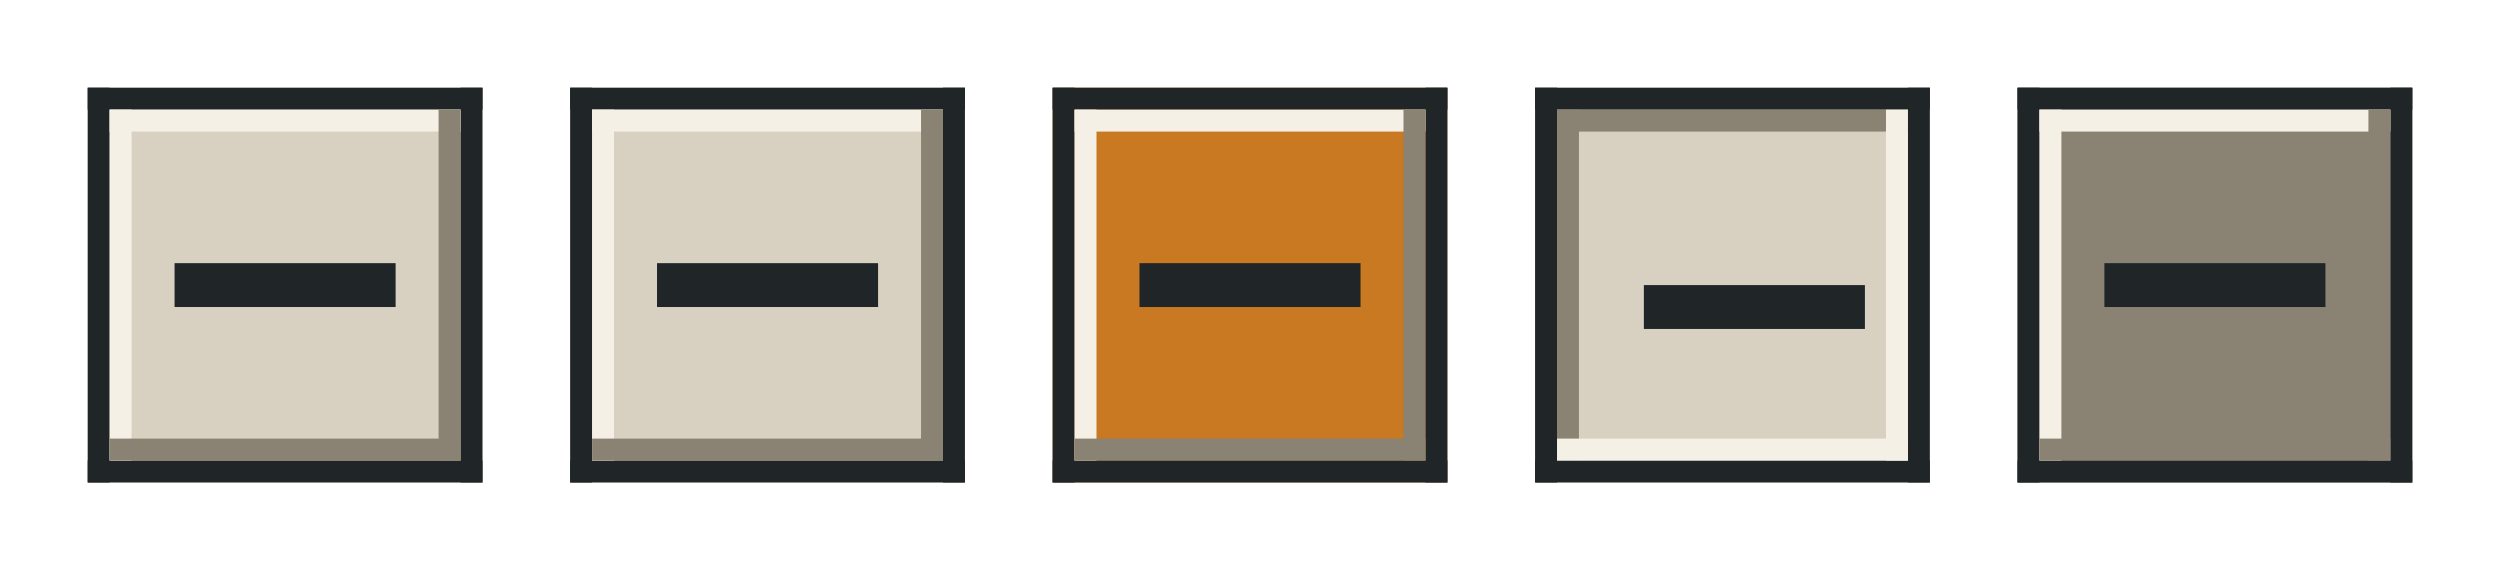
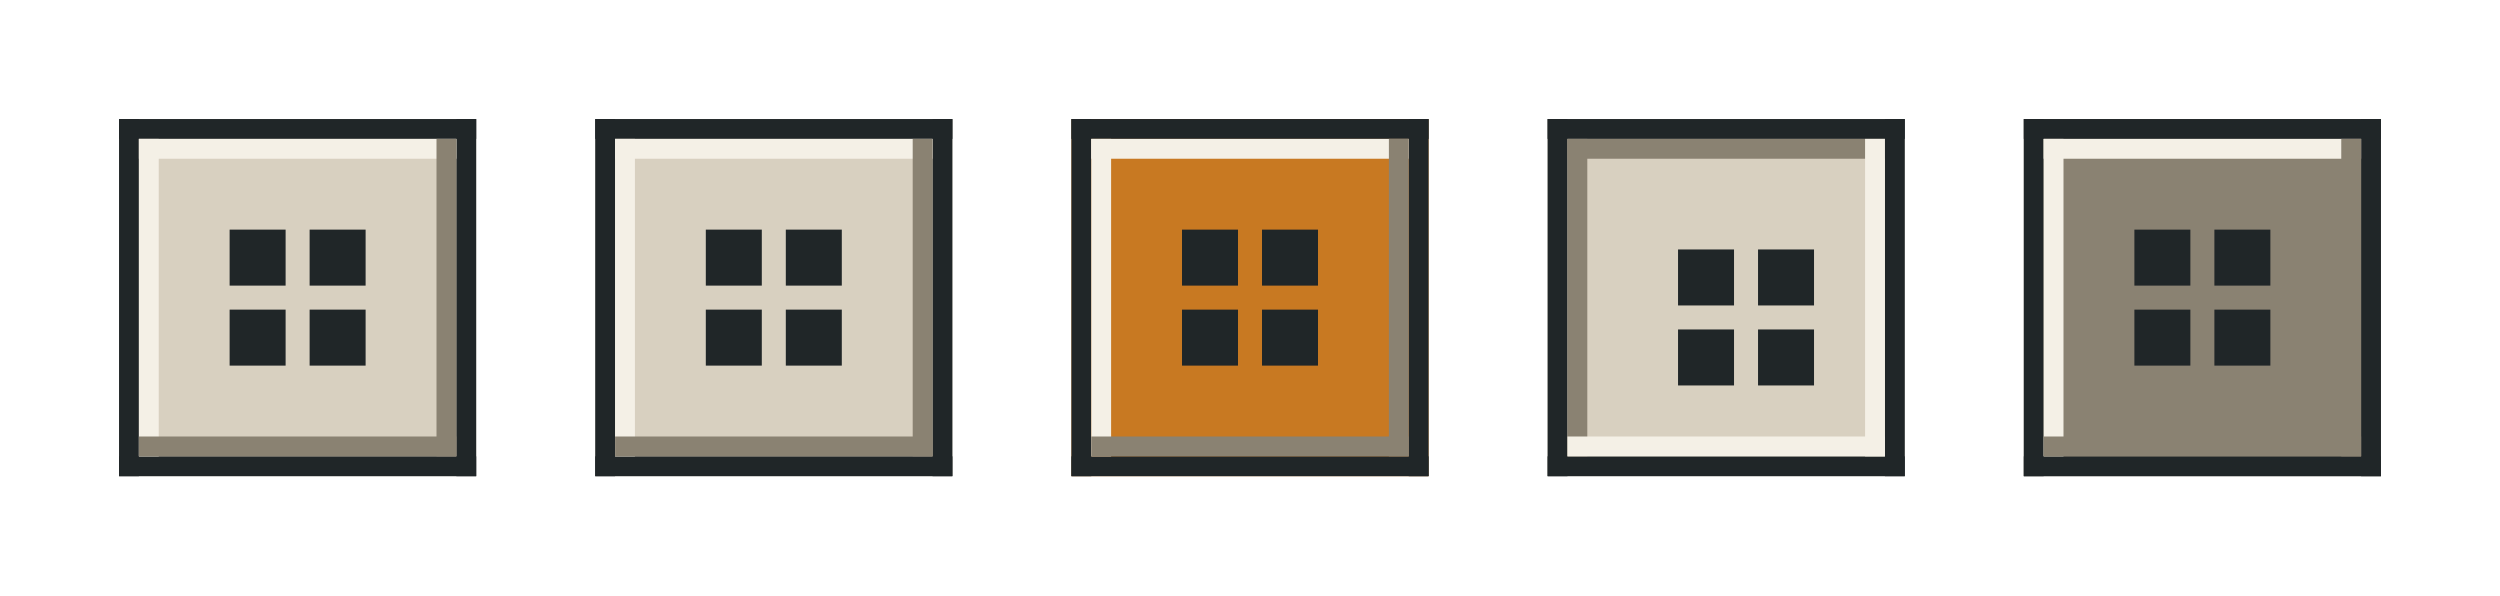
- <svg xmlns="http://www.w3.org/2000/svg" width="114" height="26" viewBox="0 0 114 26">
+ <svg xmlns="http://www.w3.org/2000/svg" width="126" height="30" viewBox="0 0 126 30">
  <g id="active-center">
-     <rect x="4" y="4" width="18" height="18" fill="#d8d0c0" />
-     <rect x="4" y="4" width="18" height="1" fill="#202628" />
-     <rect x="4" y="21" width="18" height="1" fill="#202628" />
-     <rect x="4" y="4" width="1" height="18" fill="#202628" />
-     <rect x="21" y="4" width="1" height="18" fill="#202628" />
-     <rect x="5" y="5" width="16" height="1" fill="#f4f0e6" />
-     <rect x="5" y="5" width="1" height="16" fill="#f4f0e6" />
-     <rect x="5" y="20" width="16" height="1" fill="#8a8272" />
-     <rect x="20" y="5" width="1" height="16" fill="#8a8272" />
-     <rect x="7.96" y="12.0" width="10.08" height="2" fill="#202628" />
+     <rect x="6" y="6" width="18" height="18" fill="#d8d0c0" />
+     <rect x="6" y="6" width="18" height="1" fill="#202628" />
+     <rect x="6" y="23" width="18" height="1" fill="#202628" />
+     <rect x="6" y="6" width="1" height="18" fill="#202628" />
+     <rect x="23" y="6" width="1" height="18" fill="#202628" />
+     <rect x="7" y="7" width="16" height="1" fill="#f4f0e6" />
+     <rect x="7" y="7" width="1" height="16" fill="#f4f0e6" />
+     <rect x="7" y="22" width="16" height="1" fill="#8a8272" />
+     <rect x="22" y="7" width="1" height="16" fill="#8a8272" />
+     <rect x="11.573" y="11.573" width="2.822" height="2.822" fill="#202628" />
+     <rect x="11.573" y="15.605" width="2.822" height="2.822" fill="#202628" />
+     <rect x="15.605" y="11.573" width="2.822" height="2.822" fill="#202628" />
+     <rect x="15.605" y="15.605" width="2.822" height="2.822" fill="#202628" />
  </g>
  <g id="inactive-center">
-     <rect x="26" y="4" width="18" height="18" fill="#d8d0c0" />
-     <rect x="26" y="4" width="18" height="1" fill="#202628" />
-     <rect x="26" y="21" width="18" height="1" fill="#202628" />
-     <rect x="26" y="4" width="1" height="18" fill="#202628" />
-     <rect x="43" y="4" width="1" height="18" fill="#202628" />
-     <rect x="27" y="5" width="16" height="1" fill="#f4f0e6" />
-     <rect x="27" y="5" width="1" height="16" fill="#f4f0e6" />
-     <rect x="27" y="20" width="16" height="1" fill="#8a8272" />
-     <rect x="42" y="5" width="1" height="16" fill="#8a8272" />
-     <rect x="29.96" y="12.0" width="10.08" height="2" fill="#202628" />
+     <rect x="30" y="6" width="18" height="18" fill="#d8d0c0" />
+     <rect x="30" y="6" width="18" height="1" fill="#202628" />
+     <rect x="30" y="23" width="18" height="1" fill="#202628" />
+     <rect x="30" y="6" width="1" height="18" fill="#202628" />
+     <rect x="47" y="6" width="1" height="18" fill="#202628" />
+     <rect x="31" y="7" width="16" height="1" fill="#f4f0e6" />
+     <rect x="31" y="7" width="1" height="16" fill="#f4f0e6" />
+     <rect x="31" y="22" width="16" height="1" fill="#8a8272" />
+     <rect x="46" y="7" width="1" height="16" fill="#8a8272" />
+     <rect x="35.573" y="11.573" width="2.822" height="2.822" fill="#202628" />
+     <rect x="35.573" y="15.605" width="2.822" height="2.822" fill="#202628" />
+     <rect x="39.605" y="11.573" width="2.822" height="2.822" fill="#202628" />
+     <rect x="39.605" y="15.605" width="2.822" height="2.822" fill="#202628" />
  </g>
  <g id="hover-center">
-     <rect x="48" y="4" width="18" height="18" fill="#c87922" />
-     <rect x="48" y="4" width="18" height="1" fill="#202628" />
-     <rect x="48" y="21" width="18" height="1" fill="#202628" />
-     <rect x="48" y="4" width="1" height="18" fill="#202628" />
-     <rect x="65" y="4" width="1" height="18" fill="#202628" />
-     <rect x="49" y="5" width="16" height="1" fill="#f4f0e6" />
-     <rect x="49" y="5" width="1" height="16" fill="#f4f0e6" />
-     <rect x="49" y="20" width="16" height="1" fill="#8a8272" />
-     <rect x="64" y="5" width="1" height="16" fill="#8a8272" />
-     <rect x="51.96" y="12.0" width="10.08" height="2" fill="#202628" />
+     <rect x="54" y="6" width="18" height="18" fill="#c87922" />
+     <rect x="54" y="6" width="18" height="1" fill="#202628" />
+     <rect x="54" y="23" width="18" height="1" fill="#202628" />
+     <rect x="54" y="6" width="1" height="18" fill="#202628" />
+     <rect x="71" y="6" width="1" height="18" fill="#202628" />
+     <rect x="55" y="7" width="16" height="1" fill="#f4f0e6" />
+     <rect x="55" y="7" width="1" height="16" fill="#f4f0e6" />
+     <rect x="55" y="22" width="16" height="1" fill="#8a8272" />
+     <rect x="70" y="7" width="1" height="16" fill="#8a8272" />
+     <rect x="59.573" y="11.573" width="2.822" height="2.822" fill="#202628" />
+     <rect x="59.573" y="15.605" width="2.822" height="2.822" fill="#202628" />
+     <rect x="63.605" y="11.573" width="2.822" height="2.822" fill="#202628" />
+     <rect x="63.605" y="15.605" width="2.822" height="2.822" fill="#202628" />
  </g>
  <g id="pressed-center">
-     <rect x="70" y="4" width="18" height="18" fill="#d8d0c0" />
-     <rect x="70" y="4" width="18" height="1" fill="#202628" />
-     <rect x="70" y="21" width="18" height="1" fill="#202628" />
-     <rect x="70" y="4" width="1" height="18" fill="#202628" />
-     <rect x="87" y="4" width="1" height="18" fill="#202628" />
-     <rect x="71" y="5" width="16" height="1" fill="#8a8272" />
-     <rect x="71" y="5" width="1" height="16" fill="#8a8272" />
-     <rect x="71" y="20" width="16" height="1" fill="#f4f0e6" />
-     <rect x="86" y="5" width="1" height="16" fill="#f4f0e6" />
-     <rect x="74.96" y="13.0" width="10.08" height="2" fill="#202628" />
+     <rect x="78" y="6" width="18" height="18" fill="#d8d0c0" />
+     <rect x="78" y="6" width="18" height="1" fill="#202628" />
+     <rect x="78" y="23" width="18" height="1" fill="#202628" />
+     <rect x="78" y="6" width="1" height="18" fill="#202628" />
+     <rect x="95" y="6" width="1" height="18" fill="#202628" />
+     <rect x="79" y="7" width="16" height="1" fill="#8a8272" />
+     <rect x="79" y="7" width="1" height="16" fill="#8a8272" />
+     <rect x="79" y="22" width="16" height="1" fill="#f4f0e6" />
+     <rect x="94" y="7" width="1" height="16" fill="#f4f0e6" />
+     <rect x="84.573" y="12.573" width="2.822" height="2.822" fill="#202628" />
+     <rect x="84.573" y="16.605" width="2.822" height="2.822" fill="#202628" />
+     <rect x="88.605" y="12.573" width="2.822" height="2.822" fill="#202628" />
+     <rect x="88.605" y="16.605" width="2.822" height="2.822" fill="#202628" />
  </g>
  <g id="deactivated-center">
-     <rect x="92" y="4" width="18" height="18" fill="#8a8272" />
-     <rect x="92" y="4" width="18" height="1" fill="#202628" />
-     <rect x="92" y="21" width="18" height="1" fill="#202628" />
-     <rect x="92" y="4" width="1" height="18" fill="#202628" />
-     <rect x="109" y="4" width="1" height="18" fill="#202628" />
-     <rect x="93" y="5" width="16" height="1" fill="#f4f0e6" />
-     <rect x="93" y="5" width="1" height="16" fill="#f4f0e6" />
-     <rect x="93" y="20" width="16" height="1" fill="#8a8272" />
-     <rect x="108" y="5" width="1" height="16" fill="#8a8272" />
-     <rect x="95.96" y="12.0" width="10.08" height="2" fill="#202628" />
+     <rect x="102" y="6" width="18" height="18" fill="#8a8272" />
+     <rect x="102" y="6" width="18" height="1" fill="#202628" />
+     <rect x="102" y="23" width="18" height="1" fill="#202628" />
+     <rect x="102" y="6" width="1" height="18" fill="#202628" />
+     <rect x="119" y="6" width="1" height="18" fill="#202628" />
+     <rect x="103" y="7" width="16" height="1" fill="#f4f0e6" />
+     <rect x="103" y="7" width="1" height="16" fill="#f4f0e6" />
+     <rect x="103" y="22" width="16" height="1" fill="#8a8272" />
+     <rect x="118" y="7" width="1" height="16" fill="#8a8272" />
+     <rect x="107.573" y="11.573" width="2.822" height="2.822" fill="#202628" />
+     <rect x="107.573" y="15.605" width="2.822" height="2.822" fill="#202628" />
+     <rect x="111.605" y="11.573" width="2.822" height="2.822" fill="#202628" />
+     <rect x="111.605" y="15.605" width="2.822" height="2.822" fill="#202628" />
  </g>
</svg>
